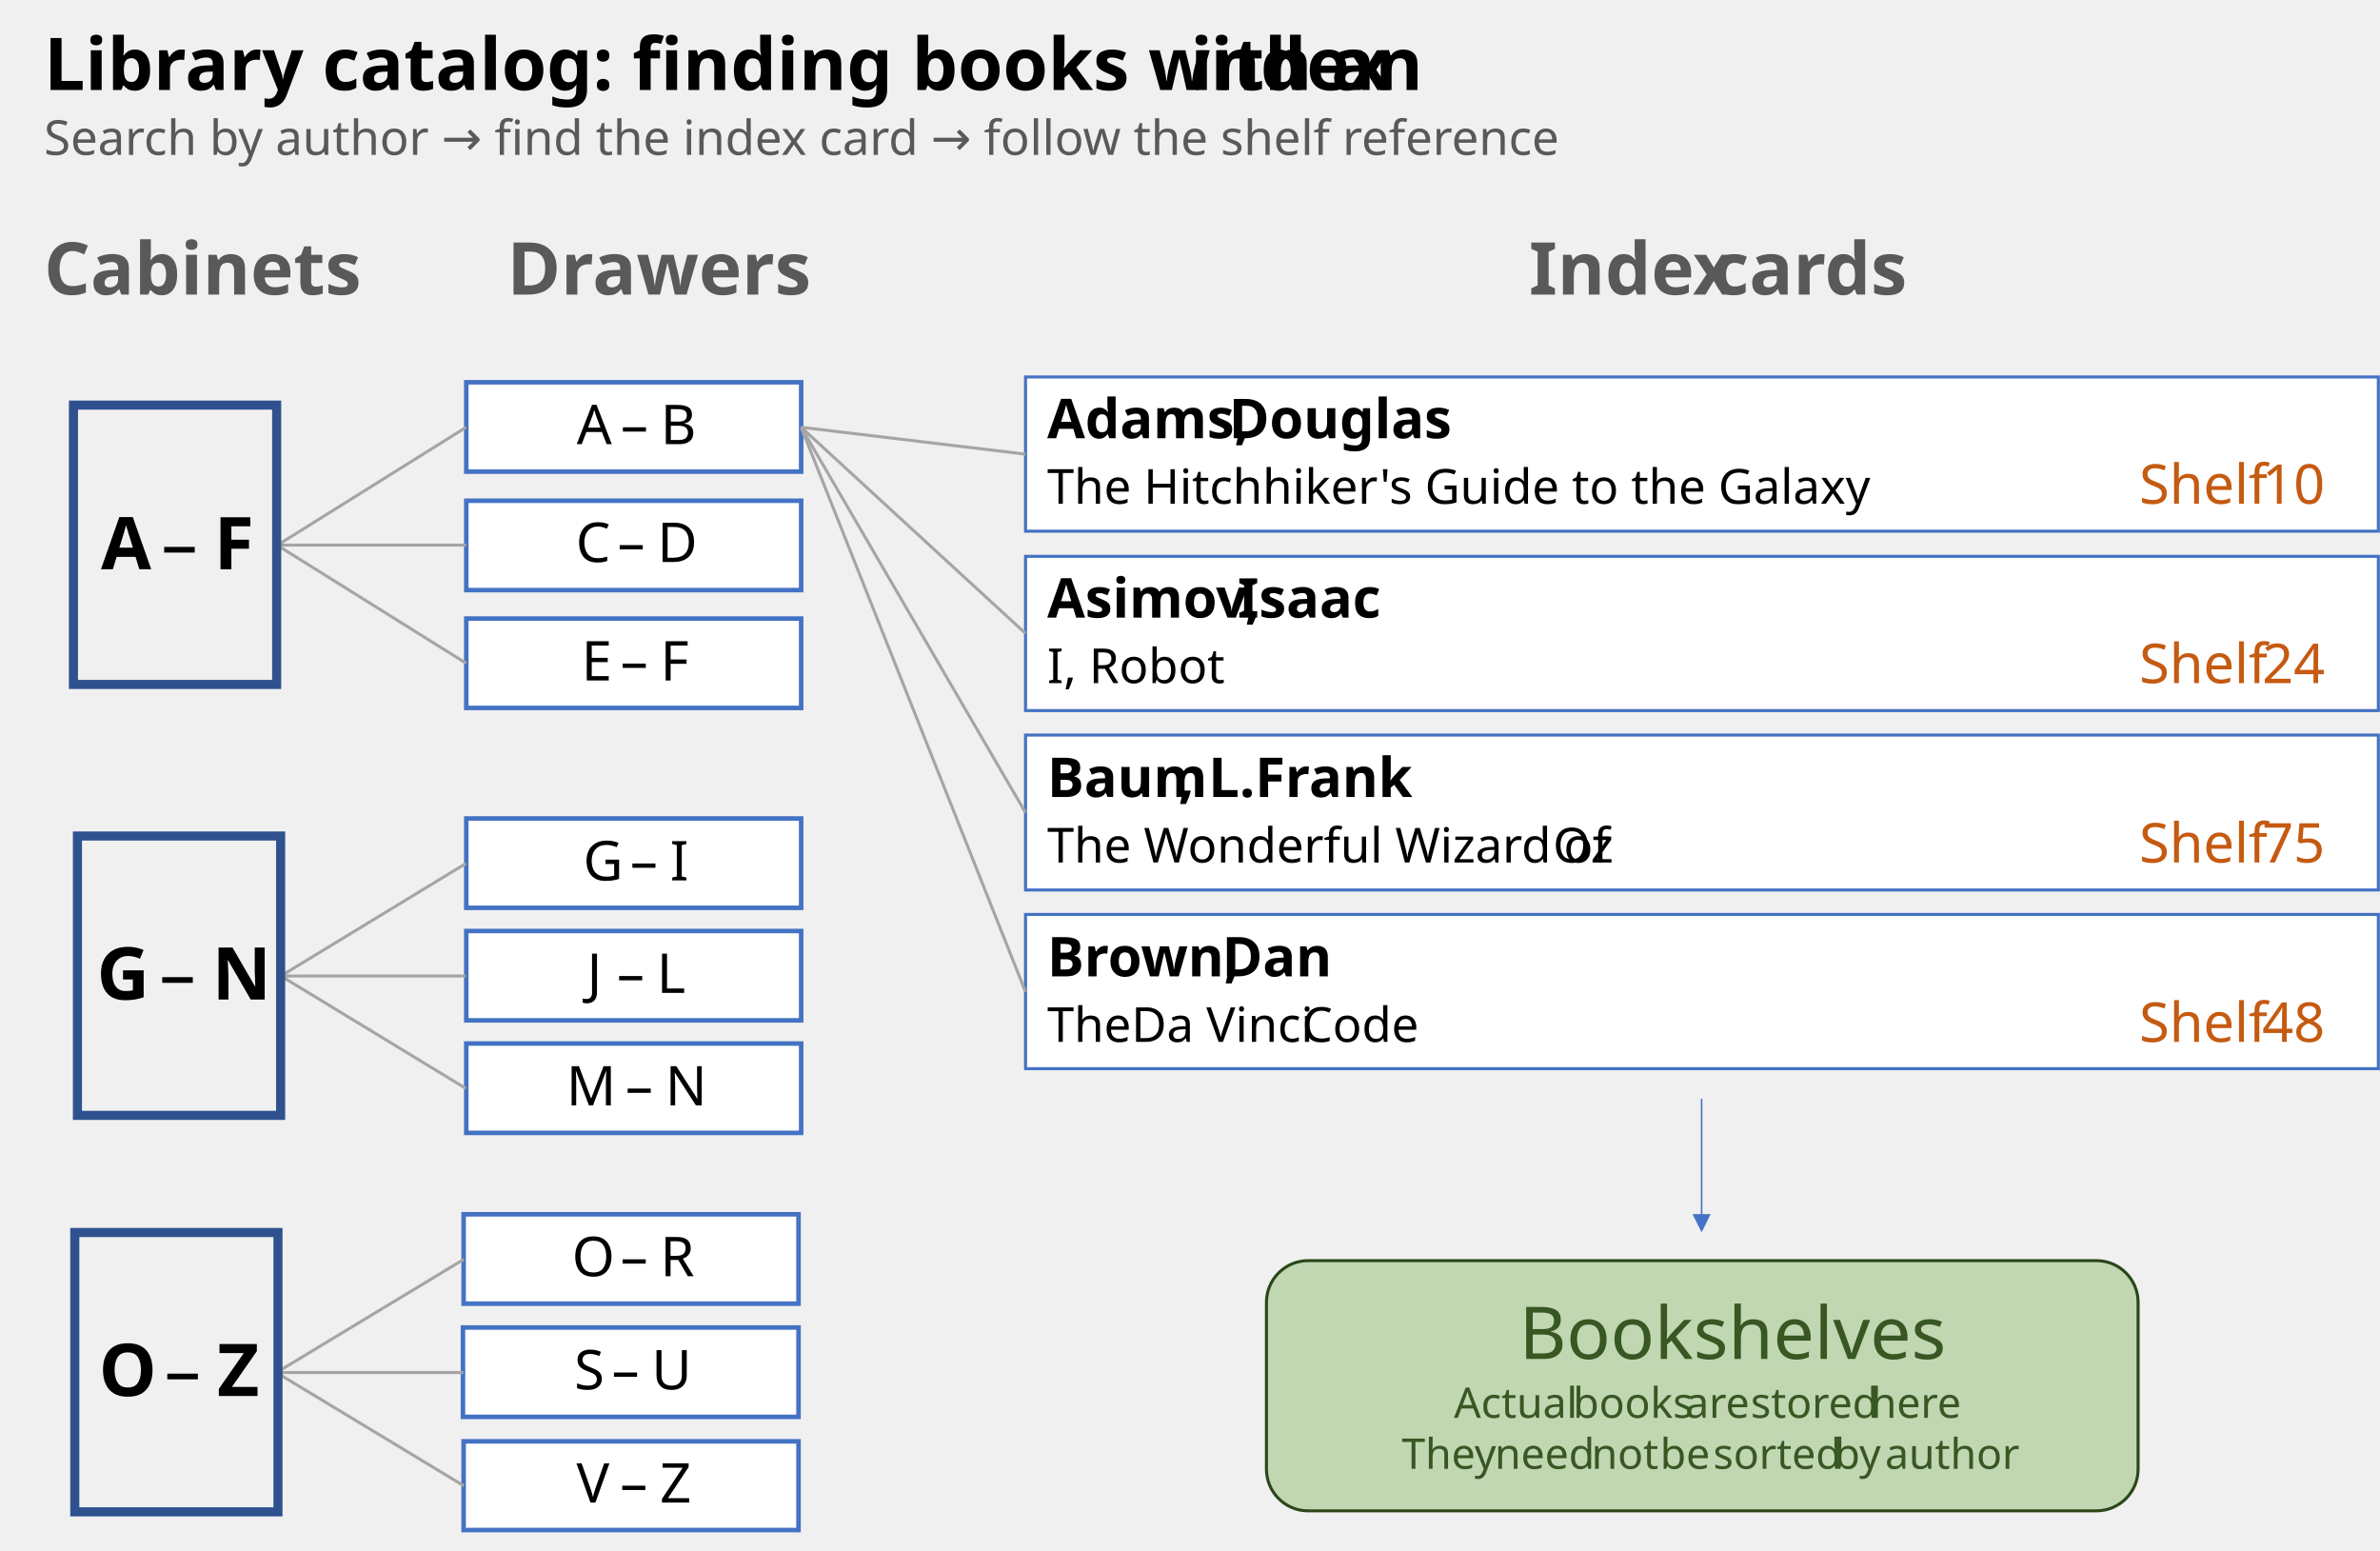
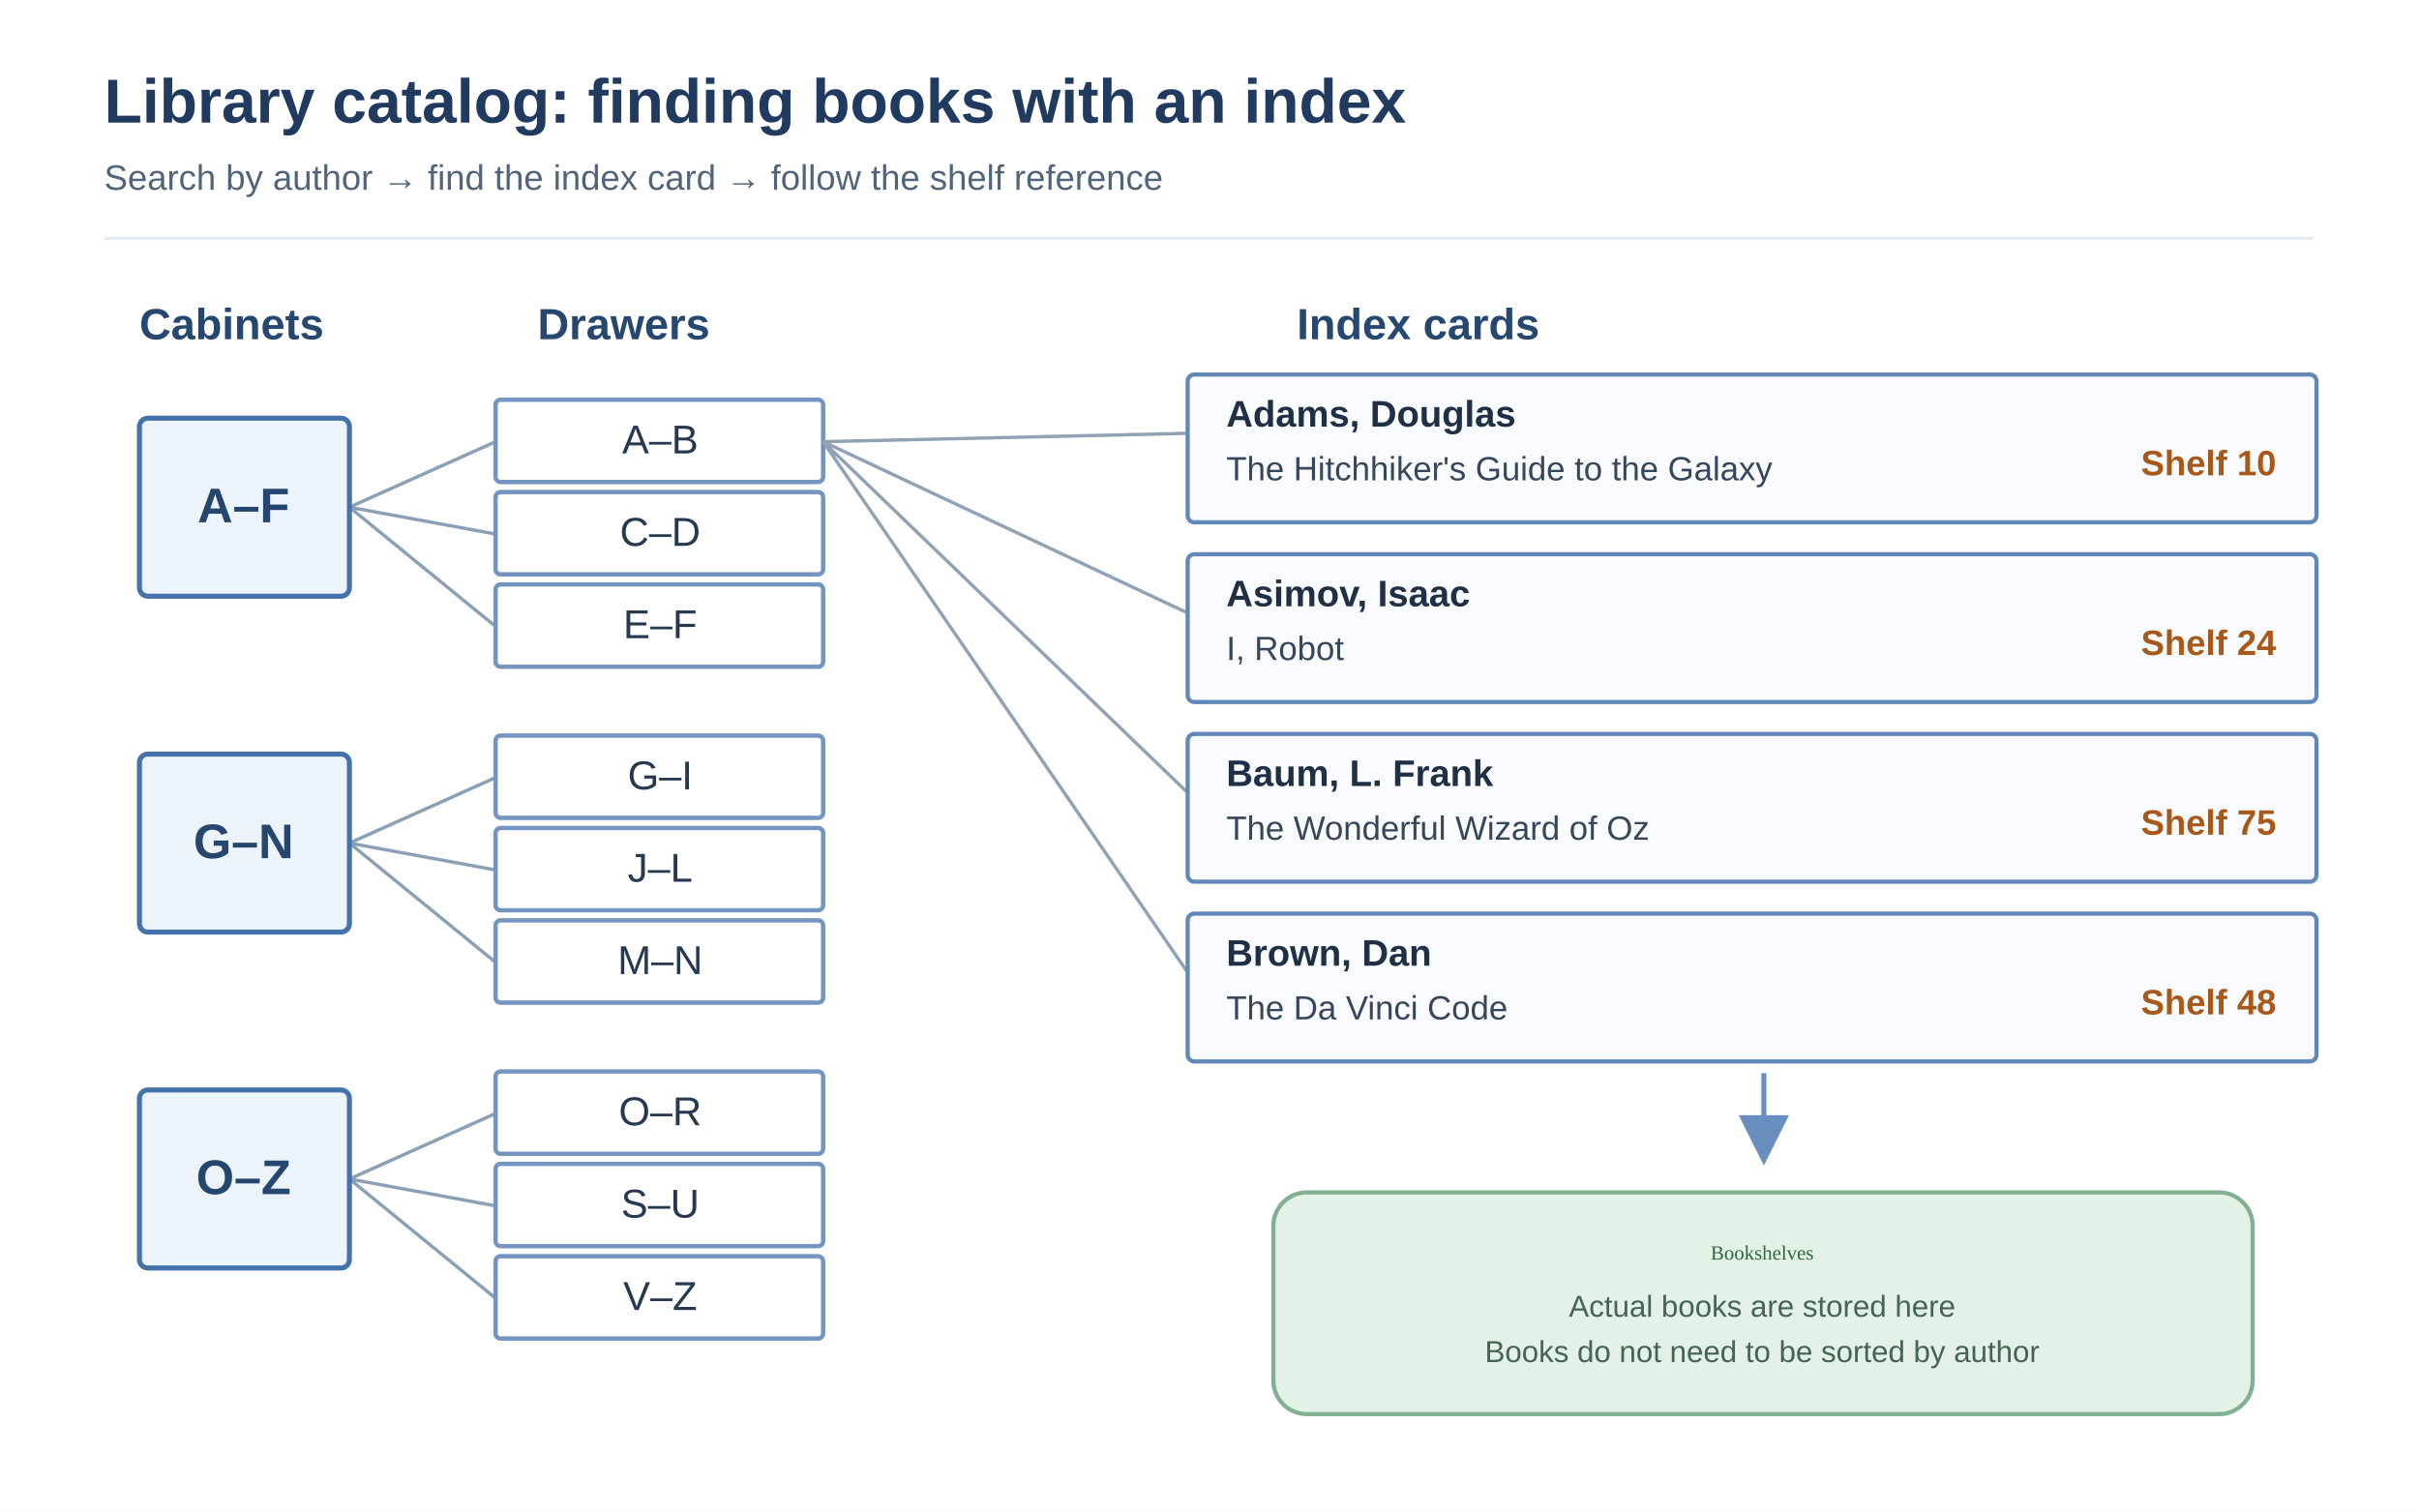
- <svg xmlns="http://www.w3.org/2000/svg" width="3596" height="2342" xml:space="preserve" overflow="hidden">
-   <g transform="translate(-244 -51)">
-     <rect x="948.5" y="628.5" width="506" height="135" stroke="#4472C4" stroke-width="6.875" stroke-miterlimit="8" fill="#FFFFFF" />
-     <text font-family="Calibri,Calibri_MSFontService,sans-serif" font-weight="400" font-size="83" transform="matrix(1 0 0 1 1115.4 722)">A</text>
-     <text font-family="Calibri,Calibri_MSFontService,sans-serif" font-weight="400" font-size="83" transform="matrix(1 0 0 1 1181.85 722)">–</text>
-     <text font-family="Calibri,Calibri_MSFontService,sans-serif" font-weight="400" font-size="83" transform="matrix(1 0 0 1 1242.01 722)">B</text>
-     <rect x="948.5" y="807.5" width="506" height="135" stroke="#4472C4" stroke-width="6.875" stroke-miterlimit="8" fill="#FFFFFF" />
-     <text font-family="Calibri,Calibri_MSFontService,sans-serif" font-weight="400" font-size="83" transform="matrix(1 0 0 1 1113.96 900)">C</text>
-     <text font-family="Calibri,Calibri_MSFontService,sans-serif" font-weight="400" font-size="83" transform="matrix(1 0 0 1 1176.99 900)">–</text>
-     <text font-family="Calibri,Calibri_MSFontService,sans-serif" font-weight="400" font-size="83" transform="matrix(1 0 0 1 1237.14 900)">D</text>
-     <rect x="948.5" y="985.5" width="506" height="135" stroke="#4472C4" stroke-width="6.875" stroke-miterlimit="8" fill="#FFFFFF" />
-     <text font-family="Calibri,Calibri_MSFontService,sans-serif" font-weight="400" font-size="83" transform="matrix(1 0 0 1 1122.56 1079)">E</text>
-     <text font-family="Calibri,Calibri_MSFontService,sans-serif" font-weight="400" font-size="83" transform="matrix(1 0 0 1 1181.57 1079)">–</text>
-     <text font-family="Calibri,Calibri_MSFontService,sans-serif" font-weight="400" font-size="83" transform="matrix(1 0 0 1 1241.72 1079)">F</text>
-     <path d="M0 0 285.772 178.511" stroke="#A5A5A5" stroke-width="4.583" stroke-miterlimit="8" fill="none" fill-rule="evenodd" transform="matrix(1 0 0 -1 662.5 875.011)" />
-     <path d="M662.5 874.5 948.272 874.5" stroke="#A5A5A5" stroke-width="4.583" stroke-miterlimit="8" fill="none" fill-rule="evenodd" />
-     <path d="M662.5 874.5 948.272 1053.01" stroke="#A5A5A5" stroke-width="4.583" stroke-miterlimit="8" fill="none" fill-rule="evenodd" />
-     <rect x="948.5" y="1287.5" width="506" height="135" stroke="#4472C4" stroke-width="6.875" stroke-miterlimit="8" fill="#FFFFFF" />
-     <text font-family="Calibri,Calibri_MSFontService,sans-serif" font-weight="400" font-size="83" transform="matrix(1 0 0 1 1125.14 1381)">G</text>
-     <text font-family="Calibri,Calibri_MSFontService,sans-serif" font-weight="400" font-size="83" transform="matrix(1 0 0 1 1196.18 1381)">–</text>
-     <text font-family="Calibri,Calibri_MSFontService,sans-serif" font-weight="400" font-size="83" transform="matrix(1 0 0 1 1256.33 1381)">I</text>
-     <rect x="948.5" y="1457.5" width="506" height="135" stroke="#4472C4" stroke-width="6.875" stroke-miterlimit="8" fill="#FFFFFF" />
-     <text font-family="Calibri,Calibri_MSFontService,sans-serif" font-weight="400" font-size="83" transform="matrix(1 0 0 1 1130.87 1551)">J</text>
-     <text font-family="Calibri,Calibri_MSFontService,sans-serif" font-weight="400" font-size="83" transform="matrix(1 0 0 1 1176.13 1551)">–</text>
-     <text font-family="Calibri,Calibri_MSFontService,sans-serif" font-weight="400" font-size="83" transform="matrix(1 0 0 1 1236.28 1551)">L</text>
-     <rect x="948.5" y="1627.5" width="506" height="135" stroke="#4472C4" stroke-width="6.875" stroke-miterlimit="8" fill="#FFFFFF" />
-     <text font-family="Calibri,Calibri_MSFontService,sans-serif" font-weight="400" font-size="83" transform="matrix(1 0 0 1 1099.64 1721)">M </text>
-     <text font-family="Calibri,Calibri_MSFontService,sans-serif" font-weight="400" font-size="83" transform="matrix(1 0 0 1 1189.02 1721)">–</text>
-     <text font-family="Calibri,Calibri_MSFontService,sans-serif" font-weight="400" font-size="83" transform="matrix(1 0 0 1 1249.17 1721)">N</text>
-     <path d="M0 0 279.409 169.867" stroke="#A5A5A5" stroke-width="4.583" stroke-miterlimit="8" fill="none" fill-rule="evenodd" transform="matrix(1 0 0 -1 668.5 1525.37)" />
-     <path d="M668.5 1525.5 947.909 1525.5" stroke="#A5A5A5" stroke-width="4.583" stroke-miterlimit="8" fill="none" fill-rule="evenodd" />
-     <path d="M668.5 1525.5 947.909 1695.37" stroke="#A5A5A5" stroke-width="4.583" stroke-miterlimit="8" fill="none" fill-rule="evenodd" />
-     <rect x="944.5" y="1885.5" width="506" height="135" stroke="#4472C4" stroke-width="6.875" stroke-miterlimit="8" fill="#FFFFFF" />
-     <text font-family="Calibri,Calibri_MSFontService,sans-serif" font-weight="400" font-size="83" transform="matrix(1 0 0 1 1108.12 1979)">O</text>
-     <text font-family="Calibri,Calibri_MSFontService,sans-serif" font-weight="400" font-size="83" transform="matrix(1 0 0 1 1181.45 1979)">–</text>
-     <text font-family="Calibri,Calibri_MSFontService,sans-serif" font-weight="400" font-size="83" transform="matrix(1 0 0 1 1241.61 1979)">R</text>
-     <rect x="943.5" y="2056.5" width="507" height="135" stroke="#4472C4" stroke-width="6.875" stroke-miterlimit="8" fill="#FFFFFF" />
-     <text font-family="Calibri,Calibri_MSFontService,sans-serif" font-weight="400" font-size="83" transform="matrix(1 0 0 1 1111.63 2150)">S</text>
-     <text font-family="Calibri,Calibri_MSFontService,sans-serif" font-weight="400" font-size="83" transform="matrix(1 0 0 1 1168.35 2150)">–</text>
-     <text font-family="Calibri,Calibri_MSFontService,sans-serif" font-weight="400" font-size="83" transform="matrix(1 0 0 1 1228.5 2150)">U</text>
-     <rect x="944.5" y="2228.5" width="506" height="134" stroke="#4472C4" stroke-width="6.875" stroke-miterlimit="8" fill="#FFFFFF" />
-     <text font-family="Calibri,Calibri_MSFontService,sans-serif" font-weight="400" font-size="83" transform="matrix(1 0 0 1 1115 2321)">V</text>
-     <text font-family="Calibri,Calibri_MSFontService,sans-serif" font-weight="400" font-size="83" transform="matrix(1 0 0 1 1180.88 2321)">–</text>
-     <text font-family="Calibri,Calibri_MSFontService,sans-serif" font-weight="400" font-size="83" transform="matrix(1 0 0 1 1241.04 2321)">Z</text>
-     <path d="M0 0 283.322 171.182" stroke="#A5A5A5" stroke-width="4.583" stroke-miterlimit="8" fill="none" fill-rule="evenodd" transform="matrix(1 0 0 -1 661.5 2124.68)" />
-     <path d="M661.5 2124.5 944.031 2124.5" stroke="#A5A5A5" stroke-width="4.583" stroke-miterlimit="8" fill="none" fill-rule="evenodd" />
-     <path d="M661.5 2124.5 944.822 2295.68" stroke="#A5A5A5" stroke-width="4.583" stroke-miterlimit="8" fill="none" fill-rule="evenodd" />
-     <rect x="1793.5" y="891.5" width="2044" height="233" stroke="#4472C4" stroke-width="4.583" stroke-miterlimit="8" fill="#FFFFFF" />
-     <text font-family="Calibri,Calibri_MSFontService,sans-serif" font-weight="700" font-size="83" transform="matrix(1 0 0 1 1826.26 984)">Asimov, </text>
-     <text font-family="Calibri,Calibri_MSFontService,sans-serif" font-weight="700" font-size="83" transform="matrix(1 0 0 1 2113.88 984)">Isaac</text>
-     <text font-family="Calibri,Calibri_MSFontService,sans-serif" font-weight="400" font-size="73" transform="matrix(1 0 0 1 1826.26 1083)">I, Robot</text>
-     <text fill="#C55A11" font-family="Calibri,Calibri_MSFontService,sans-serif" font-weight="400" font-size="83" transform="matrix(1 0 0 1 3476.26 1083)">Shelf</text>
-     <text fill="#C55A11" font-family="Calibri,Calibri_MSFontService,sans-serif" font-weight="400" font-size="83" transform="matrix(1 0 0 1 3661.88 1083)">24</text>
-     <rect x="1793.5" y="620.5" width="2044" height="233" stroke="#4472C4" stroke-width="4.583" stroke-miterlimit="8" fill="#FFFFFF" />
-     <text font-family="Calibri,Calibri_MSFontService,sans-serif" font-weight="700" font-size="83" transform="matrix(1 0 0 1 1826.26 713)">Adams, </text>
-     <text font-family="Calibri,Calibri_MSFontService,sans-serif" font-weight="700" font-size="83" transform="matrix(1 0 0 1 2100.68 713)">Douglas</text>
-     <text font-family="Calibri,Calibri_MSFontService,sans-serif" font-weight="400" font-size="73" transform="matrix(1 0 0 1 1826.26 812)">The Hitchhiker's Guide to the Galaxy</text>
-     <text fill="#C55A11" font-family="Calibri,Calibri_MSFontService,sans-serif" font-weight="400" font-size="83" transform="matrix(1 0 0 1 3476.26 812)">Shelf</text>
-     <text fill="#C55A11" font-family="Calibri,Calibri_MSFontService,sans-serif" font-weight="400" font-size="83" transform="matrix(1 0 0 1 3661.88 812)">10</text>
-     <rect x="1793.5" y="1161.5" width="2044" height="234" stroke="#4472C4" stroke-width="4.583" stroke-miterlimit="8" fill="#FFFFFF" />
-     <text font-family="Calibri,Calibri_MSFontService,sans-serif" font-weight="700" font-size="83" transform="matrix(1 0 0 1 1826.26 1255)">Baum</text>
-     <text font-family="Calibri,Calibri_MSFontService,sans-serif" font-weight="700" font-size="83" transform="matrix(1 0 0 1 2024.49 1255)">, L. </text>
-     <text font-family="Calibri,Calibri_MSFontService,sans-serif" font-weight="700" font-size="83" transform="matrix(1 0 0 1 2140.21 1255)">Frank</text>
-     <text font-family="Calibri,Calibri_MSFontService,sans-serif" font-weight="400" font-size="73" transform="matrix(1 0 0 1 1826.26 1354)">The Wonderful Wizard of </text>
-     <text font-family="Calibri,Calibri_MSFontService,sans-serif" font-weight="400" font-size="73" transform="matrix(1 0 0 1 2590.39 1354)">Oz</text>
-     <text fill="#C55A11" font-family="Calibri,Calibri_MSFontService,sans-serif" font-weight="400" font-size="83" transform="matrix(1 0 0 1 3476.26 1354)">Shelf</text>
-     <text fill="#C55A11" font-family="Calibri,Calibri_MSFontService,sans-serif" font-weight="400" font-size="83" transform="matrix(1 0 0 1 3661.88 1354)">75</text>
-     <rect x="1793.5" y="1432.5" width="2044" height="233" stroke="#4472C4" stroke-width="4.583" stroke-miterlimit="8" fill="#FFFFFF" />
-     <text font-family="Calibri,Calibri_MSFontService,sans-serif" font-weight="700" font-size="83" transform="matrix(1 0 0 1 1826.26 1526)">Brown, </text>
-     <text font-family="Calibri,Calibri_MSFontService,sans-serif" font-weight="700" font-size="83" transform="matrix(1 0 0 1 2090.35 1526)">Dan</text>
-     <text font-family="Calibri,Calibri_MSFontService,sans-serif" font-weight="400" font-size="73" transform="matrix(1 0 0 1 1826.26 1625)">The</text>
-     <text font-family="Calibri,Calibri_MSFontService,sans-serif" font-weight="400" font-size="73" transform="matrix(1 0 0 1 1953.44 1625)">Da Vinci </text>
-     <text font-family="Calibri,Calibri_MSFontService,sans-serif" font-weight="400" font-size="73" transform="matrix(1 0 0 1 2211.26 1625)">Code</text>
-     <text fill="#C55A11" font-family="Calibri,Calibri_MSFontService,sans-serif" font-weight="400" font-size="83" transform="matrix(1 0 0 1 3476.26 1625)">Shelf</text>
-     <text fill="#C55A11" font-family="Calibri,Calibri_MSFontService,sans-serif" font-weight="400" font-size="83" transform="matrix(1 0 0 1 3661.88 1625)">48</text>
-     <path d="M1454.5 696.5 1793.45 737.126" stroke="#A5A5A5" stroke-width="4.583" stroke-miterlimit="8" fill="none" fill-rule="evenodd" />
-     <path d="M1454.5 696.5 1793.45 1007.88" stroke="#A5A5A5" stroke-width="4.583" stroke-miterlimit="8" fill="none" fill-rule="evenodd" />
-     <path d="M1454.5 696.5 1793.45 1278.64" stroke="#A5A5A5" stroke-width="4.583" stroke-miterlimit="8" fill="none" fill-rule="evenodd" />
-     <path d="M1454.5 696.5 1793.45 1549.39" stroke="#A5A5A5" stroke-width="4.583" stroke-miterlimit="8" fill="none" fill-rule="evenodd" />
-     <text fill="#595959" font-family="Calibri,Calibri_MSFontService,sans-serif" font-weight="700" font-size="110" transform="matrix(1 0 0 1 310.48 496)">Cabinets</text>
-     <text fill="#595959" font-family="Calibri,Calibri_MSFontService,sans-serif" font-weight="700" font-size="110" transform="matrix(1 0 0 1 1009.99 496)">Drawers</text>
-     <text fill="#595959" font-family="Calibri,Calibri_MSFontService,sans-serif" font-weight="700" font-size="110" transform="matrix(1 0 0 1 2554.14 496)">Index </text>
-     <text fill="#595959" font-family="Calibri,Calibri_MSFontService,sans-serif" font-weight="700" font-size="110" transform="matrix(1 0 0 1 2830.29 496)">cards</text>
-     <rect x="355" y="663" width="307" height="422" stroke="#2F528F" stroke-width="13.75" stroke-miterlimit="8" fill="none" />
-     <text font-family="Calibri,Calibri_MSFontService,sans-serif" font-weight="700" font-size="110" transform="matrix(1 0 0 1 396.556 911)">A</text>
-     <text font-family="Calibri,Calibri_MSFontService,sans-serif" font-weight="400" font-size="110" transform="matrix(1 0 0 1 487.65 911)">–</text>
-     <text font-family="Calibri,Calibri_MSFontService,sans-serif" font-weight="700" font-size="110" transform="matrix(1 0 0 1 567.285 911)">F</text>
-     <rect x="361" y="1314" width="307" height="422" stroke="#2F528F" stroke-width="13.75" stroke-miterlimit="8" fill="none" />
-     <text font-family="Calibri,Calibri_MSFontService,sans-serif" font-weight="700" font-size="110" transform="matrix(1 0 0 1 390.192 1561)">G</text>
-     <text font-family="Calibri,Calibri_MSFontService,sans-serif" font-weight="400" font-size="110" transform="matrix(1 0 0 1 484.723 1561)">–</text>
-     <text font-family="Calibri,Calibri_MSFontService,sans-serif" font-weight="700" font-size="110" transform="matrix(1 0 0 1 564.359 1561)">N</text>
-     <rect x="357" y="1913" width="307" height="422" stroke="#2F528F" stroke-width="13.75" stroke-miterlimit="8" fill="none" />
-     <text font-family="Calibri,Calibri_MSFontService,sans-serif" font-weight="700" font-size="110" transform="matrix(1 0 0 1 393.268 2160)">O</text>
-     <text font-family="Calibri,Calibri_MSFontService,sans-serif" font-weight="400" font-size="110" transform="matrix(1 0 0 1 492.383 2160)">–</text>
-     <text font-family="Calibri,Calibri_MSFontService,sans-serif" font-weight="700" font-size="110" transform="matrix(1 0 0 1 572.018 2160)">Z</text>
-     <text font-family="Calibri,Calibri_MSFontService,sans-serif" font-weight="700" font-size="110" transform="matrix(1 0 0 1 310.48 187)">Library catalog: finding books with an </text>
-     <text font-family="Calibri,Calibri_MSFontService,sans-serif" font-weight="700" font-size="110" transform="matrix(1 0 0 1 2042.54 187)">index</text>
-     <text fill="#595959" font-family="Calibri,Calibri_MSFontService,sans-serif" font-weight="400" font-size="73" transform="matrix(1 0 0 1 310.48 285)">Search by author → find the index card → follow the shelf reference</text>
-     <path d="M2157.5 2018.5C2157.5 1983.71 2185.71 1955.5 2220.5 1955.5L3411.5 1955.5C3446.29 1955.5 3474.5 1983.71 3474.5 2018.5L3474.5 2270.5C3474.5 2305.29 3446.29 2333.5 3411.5 2333.5L2220.5 2333.5C2185.71 2333.5 2157.5 2305.29 2157.5 2270.5Z" stroke="#2B4719" stroke-width="4.583" stroke-miterlimit="8" fill="#70AD47" fill-rule="evenodd" fill-opacity="0.361" />
-     <text fill="#385723" font-family="Calibri,Calibri_MSFontService,sans-serif" font-weight="400" font-size="110" transform="matrix(1 0 0 1 2539.28 2104)">Bookshelves</text>
-     <text fill="#385723" font-family="Calibri,Calibri_MSFontService,sans-serif" font-weight="400" font-size="64" transform="matrix(1 0 0 1 2440.79 2193)">Actual</text>
-     <text fill="#385723" font-family="Calibri,Calibri_MSFontService,sans-serif" font-weight="400" font-size="64" transform="matrix(1 0 0 1 2620.68 2193)">books</text>
-     <text fill="#385723" font-family="Calibri,Calibri_MSFontService,sans-serif" font-weight="400" font-size="64" transform="matrix(1 0 0 1 2790.24 2193)">are </text>
-     <text fill="#385723" font-family="Calibri,Calibri_MSFontService,sans-serif" font-weight="400" font-size="64" transform="matrix(1 0 0 1 2889.08 2193)">stored</text>
-     <text fill="#385723" font-family="Calibri,Calibri_MSFontService,sans-serif" font-weight="400" font-size="64" transform="matrix(1 0 0 1 3070.24 2193)">here</text>
-     <text fill="#385723" font-family="Calibri,Calibri_MSFontService,sans-serif" font-weight="400" font-size="64" transform="matrix(1 0 0 1 2361.91 2270)">They</text>
-     <text fill="#385723" font-family="Calibri,Calibri_MSFontService,sans-serif" font-weight="400" font-size="64" transform="matrix(1 0 0 1 2502.43 2270)">need</text>
-     <text fill="#385723" font-family="Calibri,Calibri_MSFontService,sans-serif" font-weight="400" font-size="64" transform="matrix(1 0 0 1 2648.52 2270)">not</text>
-     <text fill="#385723" font-family="Calibri,Calibri_MSFontService,sans-serif" font-weight="400" font-size="64" transform="matrix(1 0 0 1 2752.22 2270)">be</text>
-     <text fill="#385723" font-family="Calibri,Calibri_MSFontService,sans-serif" font-weight="400" font-size="64" transform="matrix(1 0 0 1 2832.43 2270)">sorted</text>
-     <text fill="#385723" font-family="Calibri,Calibri_MSFontService,sans-serif" font-weight="400" font-size="64" transform="matrix(1 0 0 1 3015.08 2270)">by</text>
-     <text fill="#385723" font-family="Calibri,Calibri_MSFontService,sans-serif" font-weight="400" font-size="64" transform="matrix(1 0 0 1 3092.1 2270)">author</text>
-     <path d="M2816.15 1711 2816.15 1889.8 2813.85 1889.8 2813.85 1711ZM2828.75 1885.22 2815 1912.72 2801.25 1885.22Z" fill="#4472C4" />
+ <svg xmlns="http://www.w3.org/2000/svg" width="1440" height="900" viewBox="0 0 1440 900" role="img" aria-labelledby="ttl desc">
+   <defs>
+     <style>
+  .title{font:700 37px Arial,sans-serif;fill:#203a60}.subtitle{font:21px Arial,sans-serif;fill:#52647a}
+  .head{font:700 26px Arial,sans-serif;fill:#26476f}.cab{font:700 29px Arial,sans-serif;fill:#24466f}
+  .drawer{font:24px Arial,sans-serif;fill:#263950}.author{font:700 22px Arial,sans-serif;fill:#1f3045}
+  .book{font:20px Arial,sans-serif;fill:#37475b}.shelf{font:700 21px Arial,sans-serif;fill:#a85919}
+  .foot{font:18px Arial,sans-serif;fill:#456453}.line{stroke:#8ba0b5;stroke-width:2;fill:none;stroke-linejoin:round;stroke-linecap:round}
+  </style>
+     <marker id="arrow" markerWidth="10" markerHeight="10" refX="8" refY="5" orient="auto">
+       <path d="M0 0L10 5L0 10Z" fill="#688fbd" />
+     </marker>
+   </defs>
+   <rect width="1440" height="900" fill="#fff" />
+   <text class="title" x="62" y="73">Library catalog: finding books with an index</text>
+   <text class="subtitle" x="62" y="113">Search by author → find the index card → follow the shelf reference</text>
+   <line x1="62" y1="142" x2="1377" y2="142" stroke="#e5ebf2" stroke-width="2" />
+   <text class="head" x="83" y="202">Cabinets</text>
+   <text class="head" x="320" y="202">Drawers</text>
+   <text class="head" x="772" y="202">Index cards</text>
+   <g class="line">
+     <path d="M208 302 L295 263 M208 302 L295 318 M208 302 L295 373" />
+     <path d="M208 502 L295 463 M208 502 L295 518 M208 502 L295 573" />
+     <path d="M208 702 L295 663 M208 702 L295 718 M208 702 L295 773" />
  </g>
+   <g fill="#edf3fa" stroke="#4472aa" stroke-width="3">
+     <rect x="83" y="249" width="125" height="106" rx="5" />
+     <rect x="83" y="449" width="125" height="106" rx="5" />
+     <rect x="83" y="649" width="125" height="106" rx="5" />
+   </g>
+   <g class="cab" text-anchor="middle">
+     <text x="145" y="311">A–F</text>
+     <text x="145" y="511">G–N</text>
+     <text x="145" y="711">O–Z</text>
+   </g>
+   <g fill="#fff" stroke="#7395c0" stroke-width="2.6">
+     <rect x="295" y="238" width="195" height="49" rx="3" />
+     <rect x="295" y="293" width="195" height="49" rx="3" />
+     <rect x="295" y="348" width="195" height="49" rx="3" />
+     <rect x="295" y="438" width="195" height="49" rx="3" />
+     <rect x="295" y="493" width="195" height="49" rx="3" />
+     <rect x="295" y="548" width="195" height="49" rx="3" />
+     <rect x="295" y="638" width="195" height="49" rx="3" />
+     <rect x="295" y="693" width="195" height="49" rx="3" />
+     <rect x="295" y="748" width="195" height="49" rx="3" />
+   </g>
+   <g class="drawer" text-anchor="middle">
+     <text x="393" y="270">A–B</text>
+     <text x="393" y="325">C–D</text>
+     <text x="393" y="380">E–F</text>
+     <text x="393" y="470">G–I</text>
+     <text x="393" y="525">J–L</text>
+     <text x="393" y="580">M–N</text>
+     <text x="393" y="670">O–R</text>
+     <text x="393" y="725">S–U</text>
+     <text x="393" y="780">V–Z</text>
+   </g>
+   <g stroke="#90a2b4" stroke-width="2" fill="none">
+     <path d="M490 263 L707 258 M490 263 L707 365 M490 263 L707 472 M490 263 L707 579" />
+   </g>
+   <g fill="#f9fbfe" stroke="#6288ba" stroke-width="2.5">
+     <rect x="707" y="223" width="672" height="88" rx="4" />
+     <rect x="707" y="330" width="672" height="88" rx="4" />
+     <rect x="707" y="437" width="672" height="88" rx="4" />
+     <rect x="707" y="544" width="672" height="88" rx="4" />
+   </g>
+   <g class="author">
+     <text x="730" y="254">Adams, Douglas</text>
+     <text x="730" y="361">Asimov, Isaac</text>
+     <text x="730" y="468">Baum, L. Frank</text>
+     <text x="730" y="575">Brown, Dan</text>
+   </g>
+   <g class="book">
+     <text x="730" y="286">The Hitchhiker's Guide to the Galaxy</text>
+     <text x="730" y="393">I, Robot</text>
+     <text x="730" y="500">The Wonderful Wizard of Oz</text>
+     <text x="730" y="607">The Da Vinci Code</text>
+   </g>
+   <g class="shelf" text-anchor="end">
+     <text x="1355" y="283">Shelf 10</text>
+     <text x="1355" y="390">Shelf 24</text>
+     <text x="1355" y="497">Shelf 75</text>
+     <text x="1355" y="604">Shelf 48</text>
+   </g>
+   <path d="M1050 639 V688" stroke="#688fbd" stroke-width="3" marker-end="url(#arrow)" />
+   <rect x="758" y="710" width="583" height="132" rx="20" fill="#e3f1e7" stroke="#83af93" stroke-width="2.5" />
+   <text x="1049" y="750" font="700 27px Arial,sans-serif" text-anchor="middle" fill="#2e6744">Bookshelves</text>
+   <text x="1049" y="784" class="foot" text-anchor="middle">Actual books are stored here</text>
+   <text x="1049" y="811" class="foot" text-anchor="middle">Books do not need to be sorted by author</text>
</svg>
